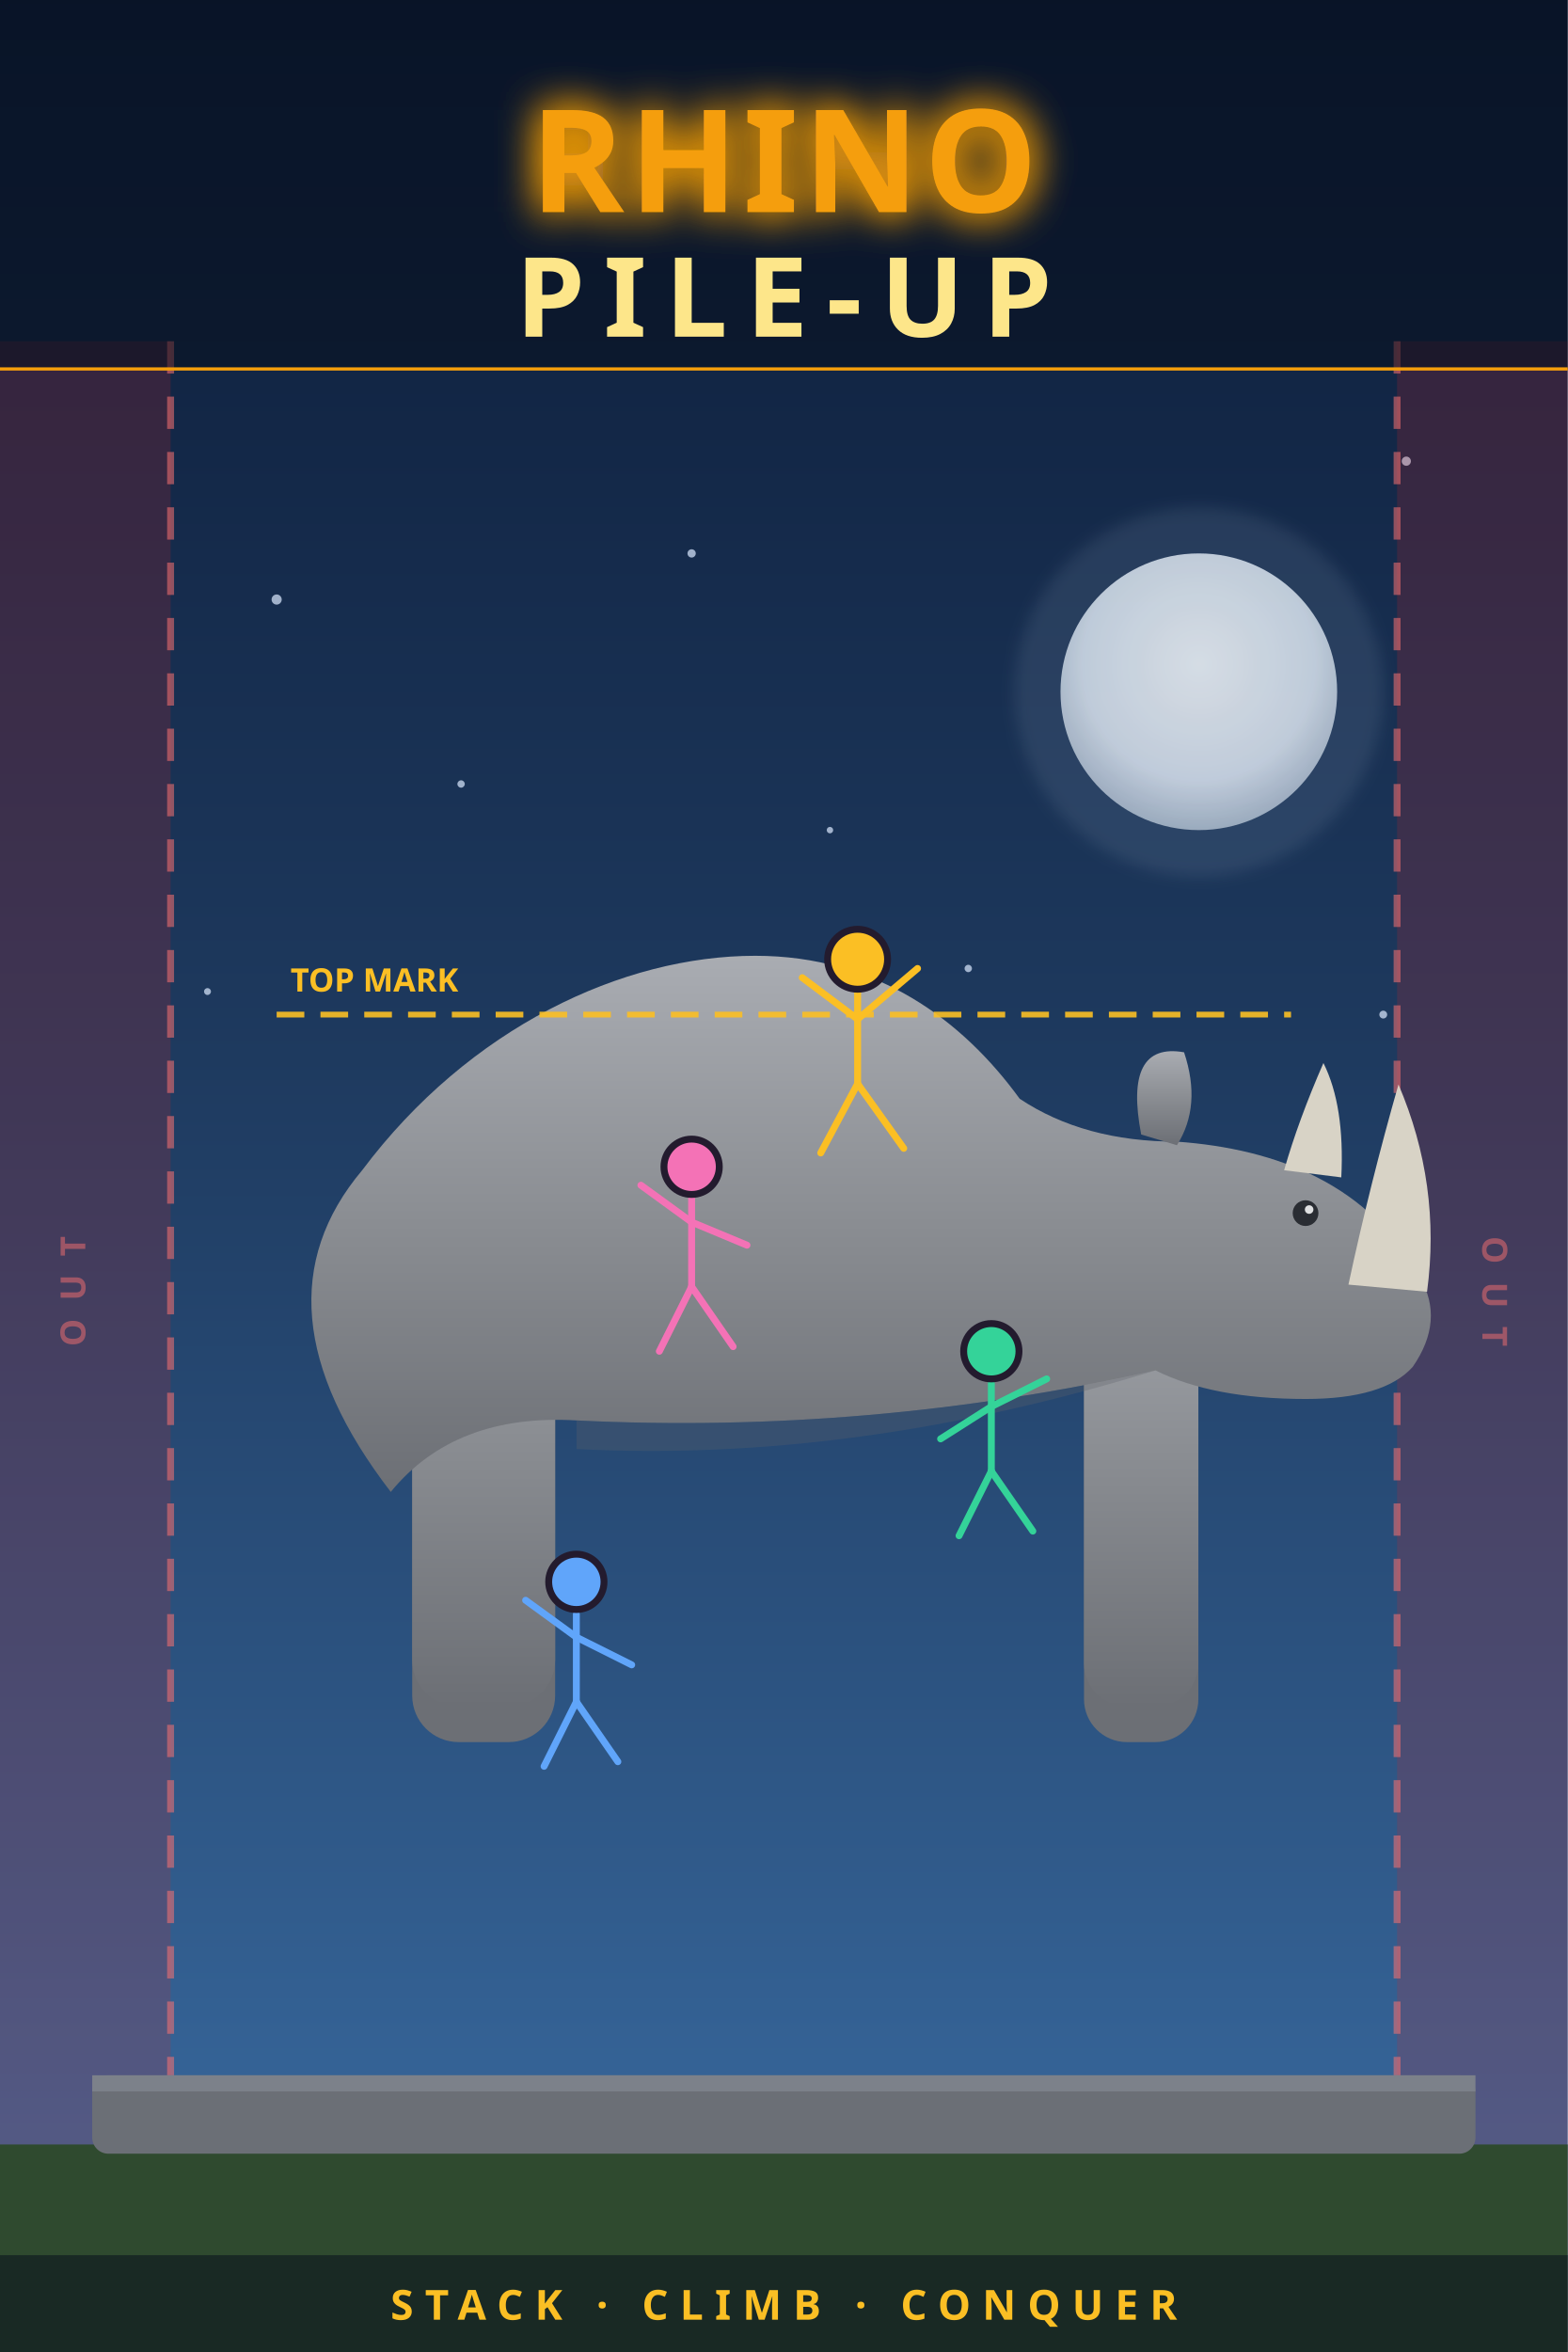
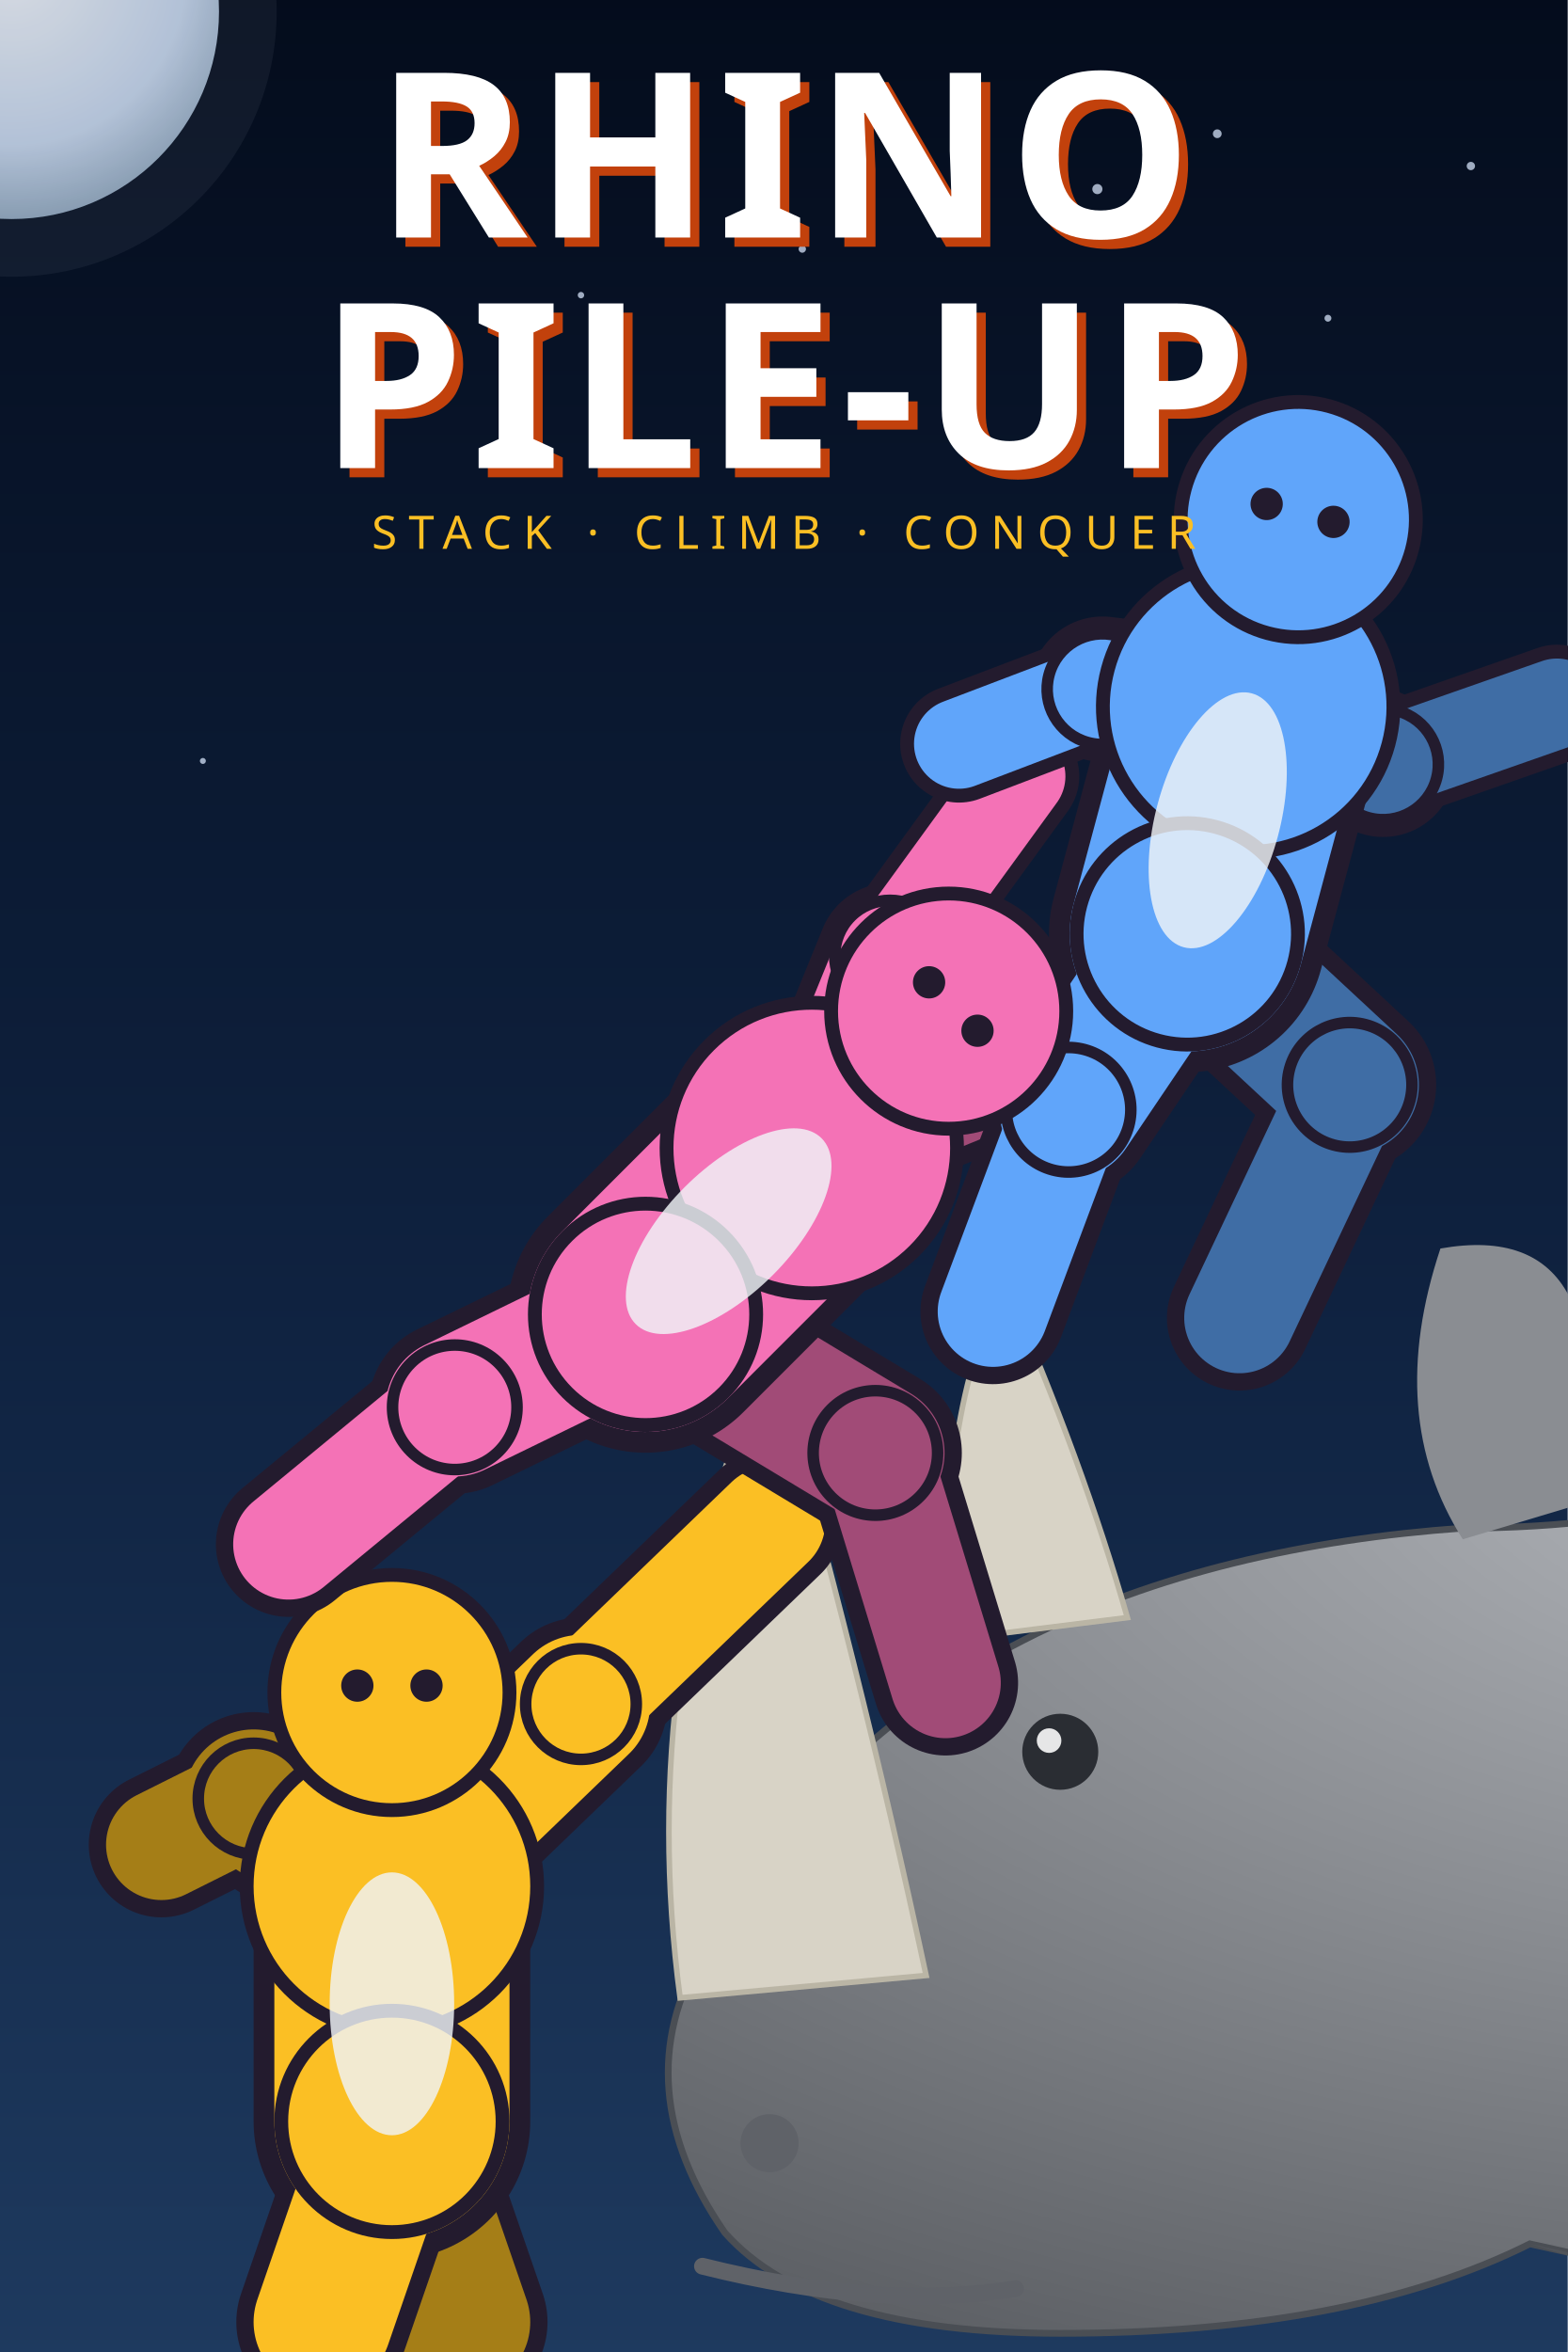
- <svg xmlns="http://www.w3.org/2000/svg" viewBox="0 0 680 1020" width="400" height="600">
+ <svg xmlns="http://www.w3.org/2000/svg" viewBox="0 0 680 1020" width="400" height="600" role="img">
  <defs>
-     <linearGradient id="rpSky" x1="0" y1="0" x2="0" y2="1">
-       <stop offset="0" stop-color="#0b1a36" />
-       <stop offset="0.45" stop-color="#1e3a5f" />
-       <stop offset="1" stop-color="#3b6ea5" />
+     <linearGradient id="rpBg" x1="0" y1="0" x2="0" y2="1">
+       <stop offset="0" stop-color="#040c1c" />
+       <stop offset="0.55" stop-color="#0f2240" />
+       <stop offset="1" stop-color="#1e3a5f" />
    </linearGradient>
-     <linearGradient id="rpStone" x1="0" y1="0" x2="0" y2="1">
-       <stop offset="0" stop-color="#a9acb2" />
+     <radialGradient id="rpHead" cx="62%" cy="28%" r="65%">
+       <stop offset="0" stop-color="#b8bbc0" />
      <stop offset="0.5" stop-color="#8a8d92" />
-       <stop offset="1" stop-color="#6c6f75" />
-     </linearGradient>
+       <stop offset="1" stop-color="#5a5d62" />
+     </radialGradient>
    <radialGradient id="rpMoon" cx="50%" cy="40%" r="60%">
-       <stop offset="0" stop-color="#f8fafc" />
-       <stop offset="0.7" stop-color="#dbe4ee" />
-       <stop offset="1" stop-color="#aab8c8" />
+       <stop offset="0" stop-color="#f0f4fa" />
+       <stop offset="0.7" stop-color="#c8d8ee" />
+       <stop offset="1" stop-color="#98aec4" />
    </radialGradient>
-     <filter id="rpGlow" x="-40%" y="-60%" width="180%" height="240%">
-       <feGaussianBlur in="SourceGraphic" stdDeviation="9" result="b" />
-       <feMerge>
-         <feMergeNode in="b" />
-         <feMergeNode in="b" />
-         <feMergeNode in="SourceGraphic" />
-       </feMerge>
-     </filter>
-     <filter id="rpSoft" x="-30%" y="-30%" width="160%" height="160%">
-       <feGaussianBlur in="SourceGraphic" stdDeviation="3" />
-     </filter>
  </defs>
-   <rect width="680" height="1020" fill="url(#rpSky)" />
-   <circle cx="520" cy="300" r="60" fill="url(#rpMoon)" opacity="0.85" />
-   <circle cx="520" cy="300" r="80" fill="#cfe0f2" opacity="0.10" filter="url(#rpSoft)" />
-   <g fill="#dbe9ff" opacity="0.7">
-     <circle cx="120" cy="260" r="2.2" />
-     <circle cx="200" cy="340" r="1.6" />
-     <circle cx="300" cy="240" r="1.8" />
-     <circle cx="420" cy="420" r="1.6" />
-     <circle cx="610" cy="200" r="2" />
-     <circle cx="90" cy="430" r="1.5" />
-     <circle cx="360" cy="360" r="1.4" />
-     <circle cx="600" cy="440" r="1.7" />
+   <rect width="680" height="1020" fill="url(#rpBg)" />
+   <circle cx="5" cy="5" r="115" fill="#cfe0f2" opacity="0.06" />
+   <circle cx="5" cy="5" r="90" fill="url(#rpMoon)" opacity="0.88" />
+   <g fill="#dbe9ff" opacity="0.72">
+     <circle cx="218" cy="68" r="2" />
+     <circle cx="348" cy="108" r="1.6" />
+     <circle cx="476" cy="82" r="2.2" />
+     <circle cx="576" cy="138" r="1.5" />
+     <circle cx="638" cy="72" r="1.8" />
+     <circle cx="298" cy="48" r="1.5" />
+     <circle cx="418" cy="166" r="1.7" />
+     <circle cx="528" cy="58" r="1.9" />
+     <circle cx="252" cy="128" r="1.4" />
+     <circle cx="88" cy="330" r="1.3" />
  </g>
-   <rect x="0" y="148" width="74" height="872" fill="rgba(220,38,38,0.18)" />
-   <rect x="606" y="148" width="74" height="872" fill="rgba(220,38,38,0.18)" />
-   <g stroke="rgba(248,113,113,0.55)" stroke-width="3" stroke-dasharray="14 10">
-     <line x1="74" y1="148" x2="74" y2="1020" />
-     <line x1="606" y1="148" x2="606" y2="1020" />
+   <g transform="translate(1168, 1429) scale(-4.85, 4.85)">
+     <path d="M-110,-60 Q-150,-112 -118,-150 C-88,-190 -45,-210 -8,-210 C26,-210 50,-192 66,-170 Q84,-158 110,-158 C138,-156 164,-146 178,-120 Q185,-108 176,-95 Q168,-86 146,-86 Q120,-86 104,-94 Q24,-76 -58,-80 Q-92,-82 -110,-60 Z" fill="url(#rpHead)" stroke="#4a4e54" stroke-width="0.6" />
+     <path d="M-58,-80 Q24,-76 104,-94 Q20,-68 -58,-72 Z" fill="#5f6268" opacity="0.3" />
+     <path d="M158,-118 L180,-116 Q184,-146 172,-174 Q164,-146 158,-118 Z" fill="#d8d3c6" stroke="#bab5a5" stroke-width="0.5" />
+     <path d="M140,-150 L156,-148 Q157,-168 151,-180 Q144,-164 140,-150 Z" fill="#d8d3c6" stroke="#bab5a5" stroke-width="0.5" />
+     <path d="M100,-160 Q95,-186 112,-183 Q117,-168 110,-157 Z" fill="#8a8d92" />
+     <circle cx="146" cy="-138" r="3.4" fill="#2a2d33" />
+     <circle cx="147" cy="-139" r="1.1" fill="rgba(255,255,255,0.88)" />
+     <circle cx="172" cy="-103" r="2.6" fill="#5f6268" />
+     <path d="M178,-92 Q162,-88 150,-90" stroke="#5f6268" stroke-width="1.5" fill="none" stroke-linecap="round" />
  </g>
-   <g fill="rgba(248,113,113,0.5)" font-family="'Arial Black',sans-serif" font-weight="900" font-size="15" letter-spacing="2" text-anchor="middle">
-     <text x="37" y="560" transform="rotate(-90 37 560)">O U T</text>
-     <text x="643" y="560" transform="rotate(90 643 560)">O U T</text>
+   <g stroke-linecap="round">
+     <line x1="170" y1="818" x2="110" y2="780" stroke="#231b2e" stroke-width="75" />
+     <line x1="110" y1="780" x2="70" y2="800" stroke="#231b2e" stroke-width="63" />
+     <line x1="170" y1="920" x2="200" y2="1007" stroke="#231b2e" stroke-width="75" />
+     <line x1="170" y1="818" x2="110" y2="780" stroke="#a57e17" stroke-width="60" />
+     <line x1="110" y1="780" x2="70" y2="800" stroke="#a57e17" stroke-width="48" />
+     <line x1="170" y1="920" x2="200" y2="1007" stroke="#a57e17" stroke-width="60" />
+     <circle cx="110" cy="780" r="24" fill="#a57e17" stroke="#231b2e" stroke-width="5" />
+     <line x1="170" y1="818" x2="252" y2="739" stroke="#231b2e" stroke-width="75" />
+     <line x1="252" y1="739" x2="334" y2="660" stroke="#231b2e" stroke-width="63" />
+     <line x1="170" y1="920" x2="140" y2="1007" stroke="#231b2e" stroke-width="75" />
+     <line x1="170" y1="818" x2="170" y2="920" stroke="#231b2e" stroke-width="120" />
+     <line x1="170" y1="734" x2="170" y2="818" stroke="#231b2e" stroke-width="63" />
+     <line x1="170" y1="818" x2="252" y2="739" stroke="#fbbf24" stroke-width="60" />
+     <line x1="252" y1="739" x2="334" y2="660" stroke="#fbbf24" stroke-width="48" />
+     <line x1="170" y1="920" x2="140" y2="1007" stroke="#fbbf24" stroke-width="60" />
+     <line x1="170" y1="818" x2="170" y2="920" stroke="#fbbf24" stroke-width="102" />
+     <line x1="170" y1="734" x2="170" y2="818" stroke="#fbbf24" stroke-width="48" />
+     <circle cx="252" cy="739" r="24" fill="#fbbf24" stroke="#231b2e" stroke-width="5" />
+     <circle cx="170" cy="818" r="63" fill="#fbbf24" stroke="#231b2e" stroke-width="6" />
+     <circle cx="170" cy="920" r="48" fill="#fbbf24" stroke="#231b2e" stroke-width="6" />
+     <circle cx="170" cy="734" r="51" fill="#fbbf24" stroke="#231b2e" stroke-width="6" />
+     <ellipse cx="170" cy="869" rx="27" ry="57" fill="#f0f4f8" opacity="0.82" />
+     <circle cx="155" cy="731" r="7" fill="#231b2e" />
+     <circle cx="185" cy="731" r="7" fill="#231b2e" />
  </g>
-   <rect x="0" y="930" width="680" height="90" fill="#2f4a2f" />
-   <rect x="40" y="900" width="600" height="34" rx="7" fill="#6b6f76" />
-   <rect x="40" y="900" width="600" height="7" fill="#7c818a" />
-   <g transform="translate(340 740) scale(1.55)">
-     <rect x="-104" y="-150" width="40" height="160" rx="13" fill="#6c6f75" />
-     <rect x="84" y="-140" width="32" height="150" rx="12" fill="#6c6f75" />
-     <rect x="-104" y="-150" width="40" height="150" rx="13" fill="url(#rpStone)" />
-     <rect x="84" y="-140" width="32" height="140" rx="12" fill="url(#rpStone)" />
-     <path d="M-110,-60 Q-150,-112 -118,-150 C-88,-190 -45,-210 -8,-210            C26,-210 50,-192 66,-170 Q84,-158 110,-158            C138,-156 164,-146 178,-120 Q185,-108 176,-95            Q168,-86 146,-86 Q120,-86 104,-94            Q24,-76 -58,-80 Q-92,-82 -110,-60 Z" fill="url(#rpStone)" />
-     <path d="M-58,-80 Q24,-76 104,-94 Q20,-68 -58,-72 Z" fill="#5f6268" opacity="0.3" />
-     <path d="M158,-118 L180,-116 Q184,-146 172,-174 Q164,-146 158,-118 Z" fill="#d8d3c6" />
-     <path d="M140,-150 L156,-148 Q157,-168 151,-180 Q144,-164 140,-150 Z" fill="#d8d3c6" />
-     <circle cx="146" cy="-138" r="3.6" fill="#2a2d33" />
-     <circle cx="147" cy="-139" r="1.2" fill="rgba(255,255,255,0.85)" />
-     <path d="M100,-160 Q95,-186 112,-183 Q117,-168 110,-157 Z" fill="url(#rpStone)" />
+   <g transform="rotate(45, 280, 570)" stroke-linecap="round">
+     <line x1="280" y1="570" x2="393" y2="542" stroke="#231b2e" stroke-width="75" />
+     <line x1="393" y1="542" x2="485" y2="591" stroke="#231b2e" stroke-width="63" />
+     <line x1="280" y1="468" x2="315" y2="385" stroke="#231b2e" stroke-width="63" />
+     <line x1="315" y1="385" x2="330" y2="290" stroke="#231b2e" stroke-width="51" />
+     <line x1="280" y1="570" x2="393" y2="542" stroke="#a14b77" stroke-width="60" />
+     <line x1="393" y1="542" x2="485" y2="591" stroke="#a14b77" stroke-width="48" />
+     <line x1="280" y1="468" x2="315" y2="385" stroke="#a14b77" stroke-width="48" />
+     <line x1="315" y1="385" x2="330" y2="290" stroke="#a14b77" stroke-width="39" />
+     <circle cx="393" cy="542" r="27" fill="#a14b77" stroke="#231b2e" stroke-width="5" />
+     <circle cx="315" cy="385" r="24" fill="#a14b77" stroke="#231b2e" stroke-width="5" />
+     <line x1="280" y1="570" x2="250" y2="657" stroke="#231b2e" stroke-width="75" />
+     <line x1="250" y1="657" x2="241" y2="750" stroke="#231b2e" stroke-width="63" />
+     <line x1="280" y1="468" x2="280" y2="570" stroke="#231b2e" stroke-width="120" />
+     <line x1="280" y1="384" x2="280" y2="468" stroke="#231b2e" stroke-width="63" />
+     <line x1="280" y1="468" x2="245" y2="385" stroke="#231b2e" stroke-width="63" />
+     <line x1="245" y1="385" x2="230" y2="290" stroke="#231b2e" stroke-width="51" />
+     <line x1="280" y1="570" x2="250" y2="657" stroke="#f472b6" stroke-width="60" />
+     <line x1="250" y1="657" x2="241" y2="750" stroke="#f472b6" stroke-width="48" />
+     <line x1="280" y1="468" x2="280" y2="570" stroke="#f472b6" stroke-width="102" />
+     <line x1="280" y1="384" x2="280" y2="468" stroke="#f472b6" stroke-width="48" />
+     <line x1="280" y1="468" x2="245" y2="385" stroke="#f472b6" stroke-width="48" />
+     <line x1="245" y1="385" x2="230" y2="290" stroke="#f472b6" stroke-width="39" />
+     <circle cx="250" cy="657" r="27" fill="#f472b6" stroke="#231b2e" stroke-width="5" />
+     <circle cx="245" cy="385" r="24" fill="#f472b6" stroke="#231b2e" stroke-width="5" />
+     <circle cx="280" cy="468" r="63" fill="#f472b6" stroke="#231b2e" stroke-width="6" />
+     <circle cx="280" cy="570" r="48" fill="#f472b6" stroke="#231b2e" stroke-width="6" />
+     <ellipse cx="280" cy="519" rx="27" ry="57" fill="#f0f4f8" opacity="0.82" />
  </g>
-   <g stroke="#231b2e" stroke-width="3" stroke-linecap="round" fill="none">
-     <g>
-       <line x1="372" y1="430" x2="372" y2="470" stroke="#fbbf24" />
-       <circle cx="372" cy="416" r="13" fill="#fbbf24" stroke="#231b2e" />
-       <line x1="372" y1="442" x2="348" y2="424" stroke="#fbbf24" />
-       <line x1="372" y1="442" x2="398" y2="420" stroke="#fbbf24" />
-       <line x1="372" y1="470" x2="356" y2="500" stroke="#fbbf24" />
-       <line x1="372" y1="470" x2="392" y2="498" stroke="#fbbf24" />
-     </g>
-     <g>
-       <line x1="300" y1="520" x2="300" y2="558" stroke="#f472b6" />
-       <circle cx="300" cy="506" r="12" fill="#f472b6" stroke="#231b2e" />
-       <line x1="300" y1="530" x2="278" y2="514" stroke="#f472b6" />
-       <line x1="300" y1="530" x2="324" y2="540" stroke="#f472b6" />
-       <line x1="300" y1="558" x2="286" y2="586" stroke="#f472b6" />
-       <line x1="300" y1="558" x2="318" y2="584" stroke="#f472b6" />
-     </g>
-     <g>
-       <line x1="430" y1="600" x2="430" y2="638" stroke="#34d399" />
-       <circle cx="430" cy="586" r="12" fill="#34d399" stroke="#231b2e" />
-       <line x1="430" y1="610" x2="408" y2="624" stroke="#34d399" />
-       <line x1="430" y1="610" x2="454" y2="598" stroke="#34d399" />
-       <line x1="430" y1="638" x2="416" y2="666" stroke="#34d399" />
-       <line x1="430" y1="638" x2="448" y2="664" stroke="#34d399" />
-     </g>
-     <g>
-       <line x1="250" y1="700" x2="250" y2="738" stroke="#60a5fa" />
-       <circle cx="250" cy="686" r="12" fill="#60a5fa" stroke="#231b2e" />
-       <line x1="250" y1="710" x2="228" y2="694" stroke="#60a5fa" />
-       <line x1="250" y1="710" x2="274" y2="722" stroke="#60a5fa" />
-       <line x1="250" y1="738" x2="236" y2="766" stroke="#60a5fa" />
-       <line x1="250" y1="738" x2="268" y2="764" stroke="#60a5fa" />
-     </g>
+   <g transform="rotate(15, 515, 405)" stroke-linecap="round">
+     <line x1="515" y1="405" x2="600" y2="450" stroke="#231b2e" stroke-width="75" />
+     <line x1="600" y1="450" x2="580" y2="560" stroke="#231b2e" stroke-width="63" />
+     <line x1="515" y1="303" x2="578" y2="312" stroke="#231b2e" stroke-width="63" />
+     <line x1="578" y1="312" x2="644" y2="267" stroke="#231b2e" stroke-width="51" />
+     <line x1="515" y1="405" x2="600" y2="450" stroke="#3f6da5" stroke-width="60" />
+     <line x1="600" y1="450" x2="580" y2="560" stroke="#3f6da5" stroke-width="48" />
+     <line x1="515" y1="303" x2="578" y2="312" stroke="#3f6da5" stroke-width="48" />
+     <line x1="578" y1="312" x2="644" y2="267" stroke="#3f6da5" stroke-width="39" />
+     <circle cx="600" cy="450" r="27" fill="#3f6da5" stroke="#231b2e" stroke-width="5" />
+     <circle cx="578" cy="312" r="24" fill="#3f6da5" stroke="#231b2e" stroke-width="5" />
+     <line x1="515" y1="405" x2="485" y2="492" stroke="#231b2e" stroke-width="75" />
+     <line x1="485" y1="492" x2="476" y2="585" stroke="#231b2e" stroke-width="63" />
+     <line x1="515" y1="303" x2="515" y2="405" stroke="#231b2e" stroke-width="120" />
+     <line x1="515" y1="219" x2="515" y2="303" stroke="#231b2e" stroke-width="63" />
+     <line x1="515" y1="303" x2="452" y2="312" stroke="#231b2e" stroke-width="63" />
+     <line x1="452" y1="312" x2="398" y2="351" stroke="#231b2e" stroke-width="51" />
+     <line x1="515" y1="405" x2="485" y2="492" stroke="#60a5fa" stroke-width="60" />
+     <line x1="485" y1="492" x2="476" y2="585" stroke="#60a5fa" stroke-width="48" />
+     <line x1="515" y1="303" x2="515" y2="405" stroke="#60a5fa" stroke-width="102" />
+     <line x1="515" y1="219" x2="515" y2="303" stroke="#60a5fa" stroke-width="48" />
+     <line x1="515" y1="303" x2="452" y2="312" stroke="#60a5fa" stroke-width="48" />
+     <line x1="452" y1="312" x2="398" y2="351" stroke="#60a5fa" stroke-width="39" />
+     <circle cx="485" cy="492" r="27" fill="#60a5fa" stroke="#231b2e" stroke-width="5" />
+     <circle cx="452" cy="312" r="24" fill="#60a5fa" stroke="#231b2e" stroke-width="5" />
+     <circle cx="515" cy="303" r="63" fill="#60a5fa" stroke="#231b2e" stroke-width="6" />
+     <circle cx="515" cy="405" r="48" fill="#60a5fa" stroke="#231b2e" stroke-width="6" />
+     <circle cx="515" cy="219" r="51" fill="#60a5fa" stroke="#231b2e" stroke-width="6" />
+     <ellipse cx="515" cy="354" rx="27" ry="57" fill="#f0f4f8" opacity="0.82" />
+     <circle cx="500" cy="216" r="7" fill="#231b2e" />
+     <circle cx="530" cy="216" r="7" fill="#231b2e" />
  </g>
-   <g>
-     <line x1="120" y1="440" x2="560" y2="440" stroke="#fbbf24" stroke-width="2.5" stroke-dasharray="12 7" opacity="0.9" />
-     <text x="126" y="430" fill="#fbbf24" font-family="'Arial Black',sans-serif" font-weight="900" font-size="14">TOP MARK</text>
-   </g>
-   <rect x="0" y="0" width="680" height="160" fill="rgba(8,16,28,0.55)" />
-   <line x1="0" y1="160" x2="680" y2="160" stroke="#f59e0b" stroke-width="1.4" />
-   <text x="340" y="92" text-anchor="middle" font-family="'Arial Black','Impact',sans-serif" font-weight="900" font-size="62" letter-spacing="2" fill="#f59e0b" filter="url(#rpGlow)">RHINO</text>
-   <text x="340" y="146" text-anchor="middle" font-family="'Arial Black','Impact',sans-serif" font-weight="900" font-size="48" letter-spacing="8" fill="#fde68a">PILE-UP</text>
-   <rect x="0" y="978" width="680" height="42" fill="rgba(8,16,28,0.55)" />
-   <text x="340" y="1006" text-anchor="middle" font-family="'Trebuchet MS',sans-serif" font-weight="bold" font-size="18" letter-spacing="5" fill="#fbbf24">STACK · CLIMB · CONQUER</text>
+   <circle cx="411.5" cy="438.5" r="51" fill="#f472b6" stroke="#231b2e" stroke-width="6" />
+   <circle cx="403" cy="426" r="7" fill="#231b2e" />
+   <circle cx="424" cy="447" r="7" fill="#231b2e" />
+   <text x="344" y="107" text-anchor="middle" font-family="'Trebuchet MS','Segoe UI',sans-serif" font-weight="bold" font-size="100" letter-spacing="3" fill="#c2410c">RHINO</text>
+   <text x="344" y="207" text-anchor="middle" font-family="'Trebuchet MS','Segoe UI',sans-serif" font-weight="bold" font-size="100" letter-spacing="3" fill="#c2410c">PILE-UP</text>
+   <text x="340" y="103" text-anchor="middle" font-family="'Trebuchet MS','Segoe UI',sans-serif" font-weight="bold" font-size="100" letter-spacing="3" fill="#ffffff">RHINO</text>
+   <text x="340" y="203" text-anchor="middle" font-family="'Trebuchet MS','Segoe UI',sans-serif" font-weight="bold" font-size="100" letter-spacing="3" fill="#ffffff">PILE-UP</text>
+   <text x="340" y="238" text-anchor="middle" font-family="'Trebuchet MS','Segoe UI',sans-serif" font-size="20" letter-spacing="5" fill="#fbbf24">STACK · CLIMB · CONQUER</text>
</svg>
